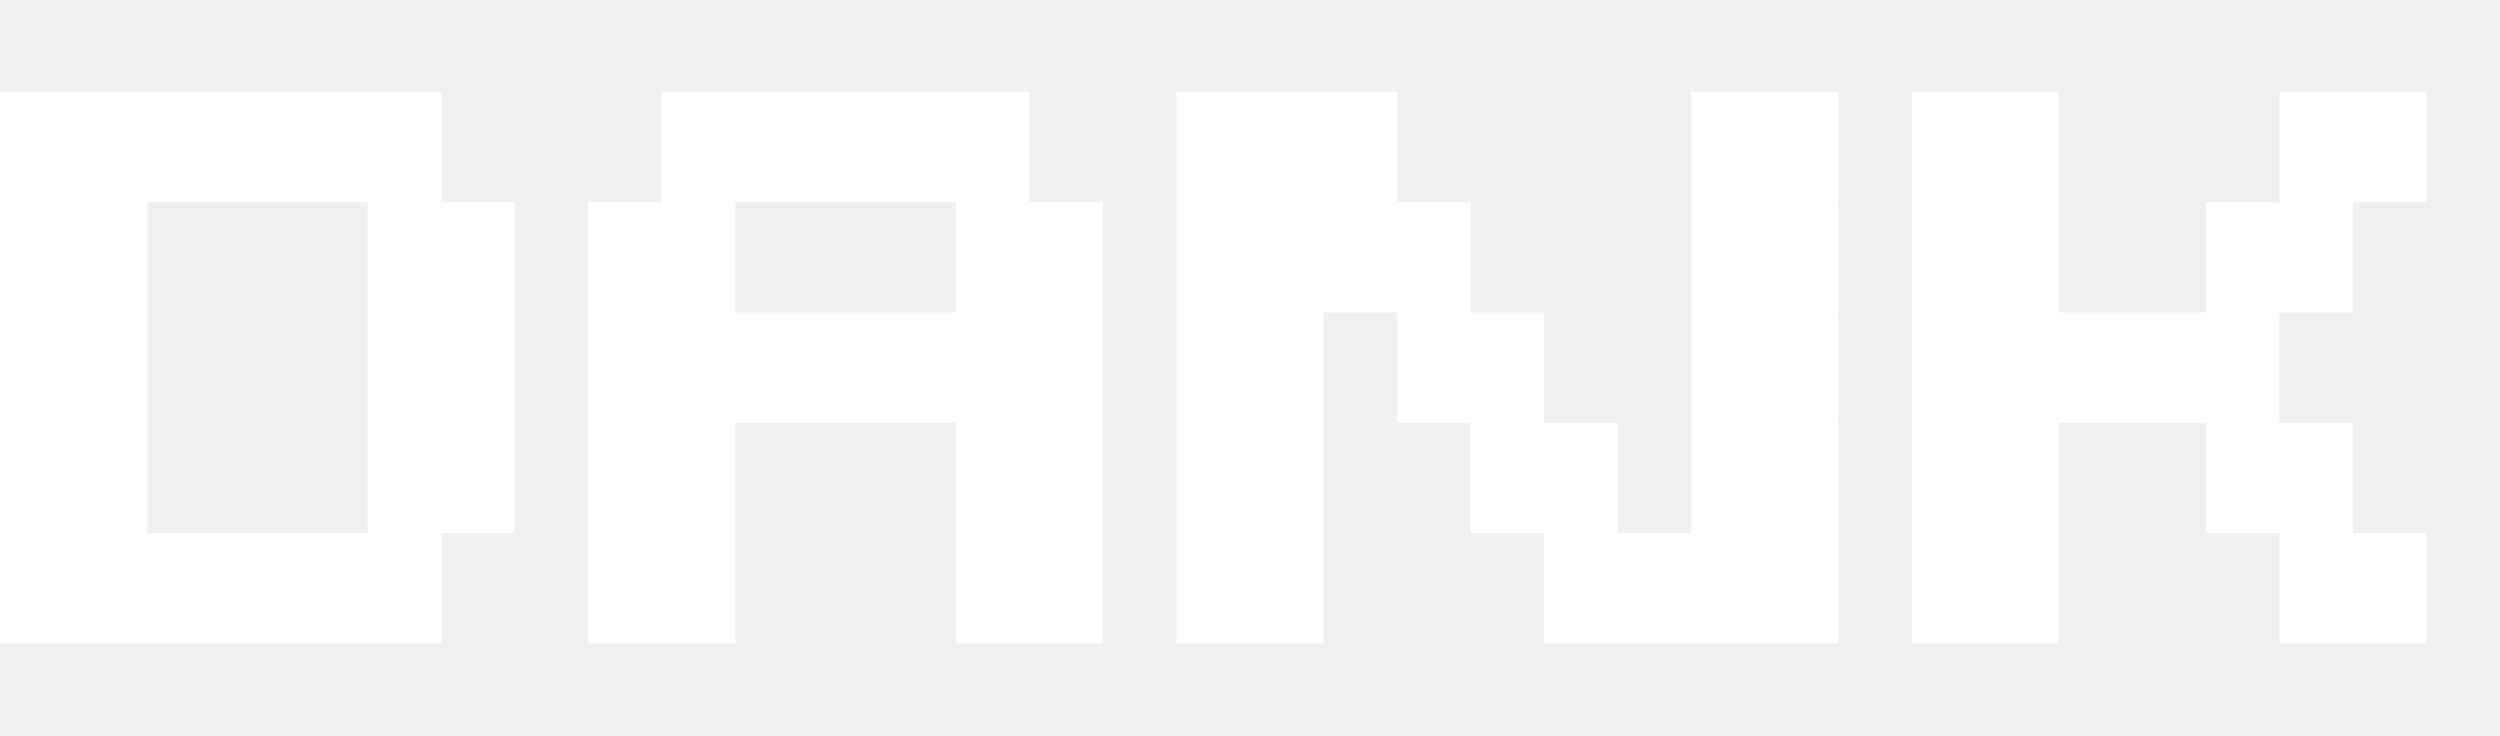
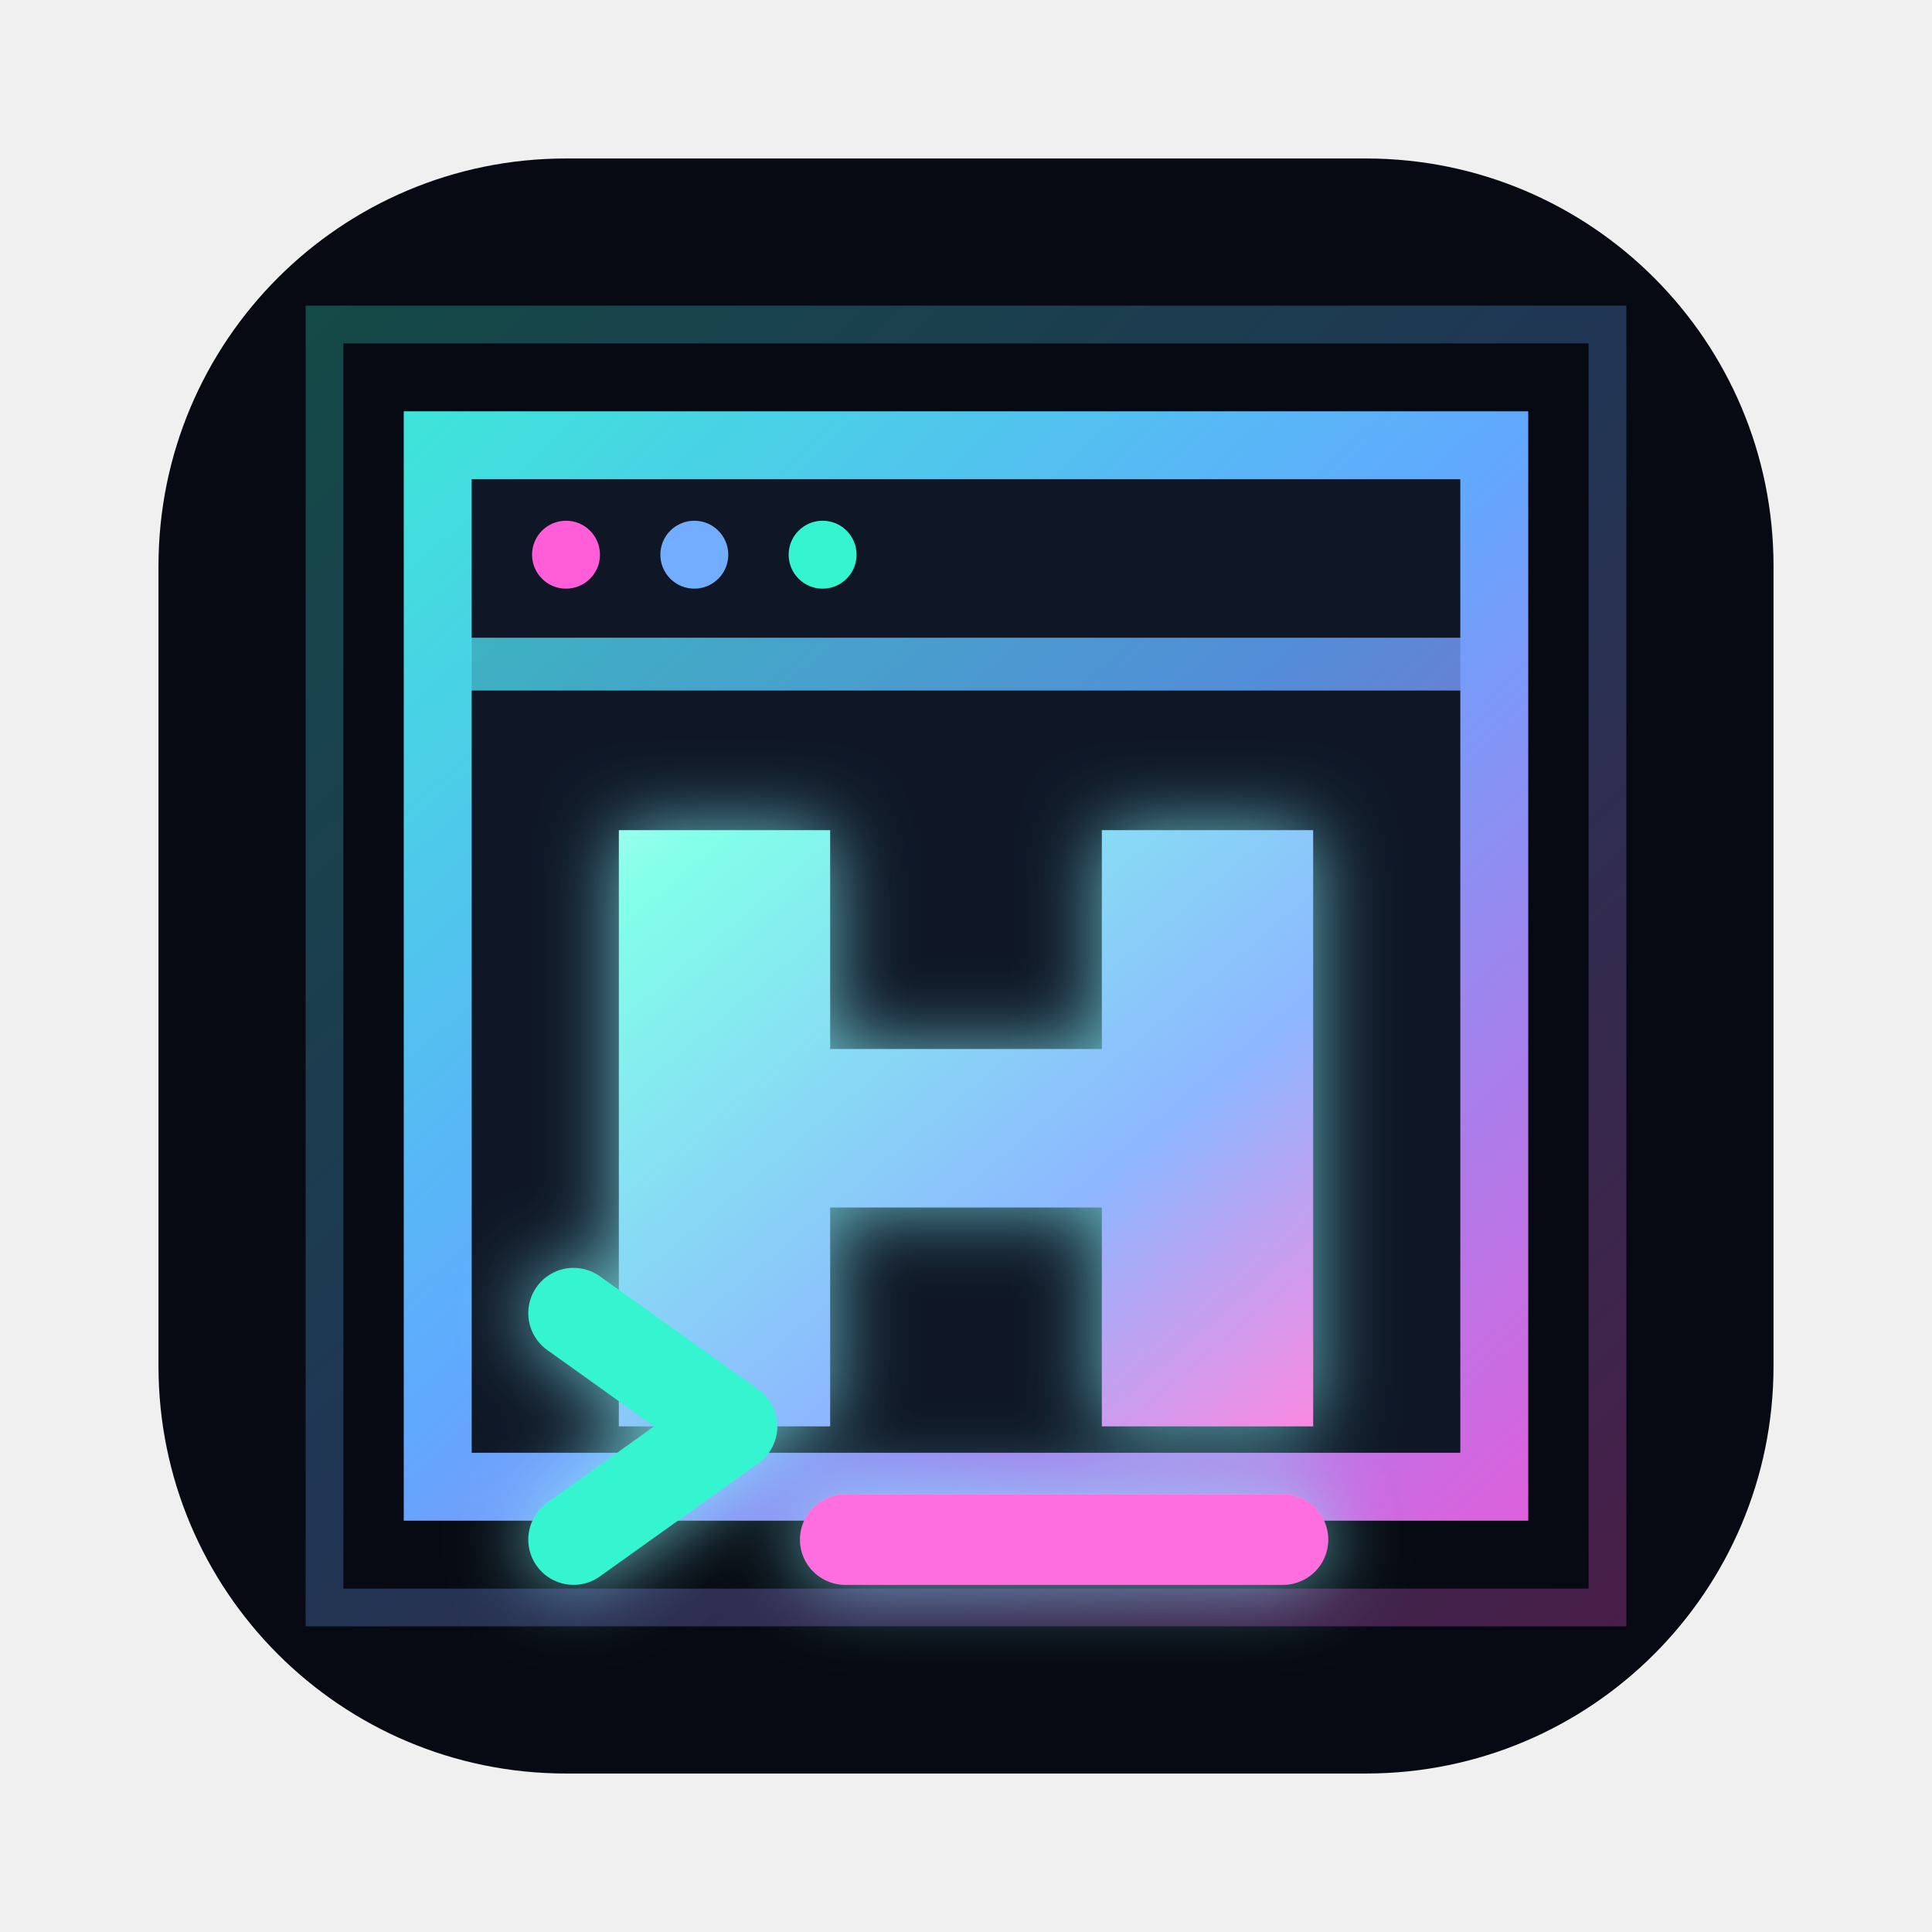
- <svg xmlns="http://www.w3.org/2000/svg" viewBox="0 0 136 40">
-   <rect x="0" y="5" width="24" height="6" fill="white" />
-   <rect x="36" y="5" width="20" height="6" fill="white" />
-   <rect x="64" y="5" width="12" height="6" fill="white" />
-   <rect x="92" y="5" width="8" height="6" fill="white" />
-   <rect x="104" y="5" width="8" height="6" fill="white" />
-   <rect x="124" y="5" width="8" height="6" fill="white" />
-   <rect x="0" y="11" width="8" height="6" fill="white" />
-   <rect x="20" y="11" width="8" height="6" fill="white" />
-   <rect x="32" y="11" width="8" height="6" fill="white" />
-   <rect x="52" y="11" width="8" height="6" fill="white" />
-   <rect x="64" y="11" width="16" height="6" fill="white" />
-   <rect x="92" y="11" width="8" height="6" fill="white" />
-   <rect x="104" y="11" width="8" height="6" fill="white" />
-   <rect x="120" y="11" width="8" height="6" fill="white" />
-   <rect x="0" y="17" width="8" height="6" fill="white" />
-   <rect x="20" y="17" width="8" height="6" fill="white" />
-   <rect x="32" y="17" width="28" height="6" fill="white" />
-   <rect x="64" y="17" width="8" height="6" fill="white" />
-   <rect x="76" y="17" width="8" height="6" fill="white" />
-   <rect x="92" y="17" width="8" height="6" fill="white" />
-   <rect x="104" y="17" width="20" height="6" fill="white" />
-   <rect x="0" y="23" width="8" height="6" fill="white" />
-   <rect x="20" y="23" width="8" height="6" fill="white" />
-   <rect x="32" y="23" width="8" height="6" fill="white" />
-   <rect x="52" y="23" width="8" height="6" fill="white" />
-   <rect x="64" y="23" width="8" height="6" fill="white" />
-   <rect x="80" y="23" width="8" height="6" fill="white" />
-   <rect x="92" y="23" width="8" height="6" fill="white" />
-   <rect x="104" y="23" width="8" height="6" fill="white" />
-   <rect x="120" y="23" width="8" height="6" fill="white" />
-   <rect x="0" y="29" width="24" height="6" fill="white" />
-   <rect x="32" y="29" width="8" height="6" fill="white" />
-   <rect x="52" y="29" width="8" height="6" fill="white" />
-   <rect x="64" y="29" width="8" height="6" fill="white" />
-   <rect x="84" y="29" width="16" height="6" fill="white" />
-   <rect x="104" y="29" width="8" height="6" fill="white" />
-   <rect x="124" y="29" width="8" height="6" fill="white" />
+ <svg xmlns="http://www.w3.org/2000/svg" viewBox="0 0 512 512" role="img" aria-label="HypeShell">
+   <defs>
+     <linearGradient id="hype-shell-edge" x1="86" y1="62" x2="438" y2="450" gradientUnits="userSpaceOnUse">
+       <stop offset="0" stop-color="#35f4d0" />
+       <stop offset="0.48" stop-color="#61a8ff" />
+       <stop offset="1" stop-color="#ff4dd2" />
+     </linearGradient>
+     <linearGradient id="hype-shell-core" x1="150" y1="126" x2="360" y2="374" gradientUnits="userSpaceOnUse">
+       <stop offset="0" stop-color="#ffffff" />
+       <stop offset="0.3" stop-color="#82ffe9" />
+       <stop offset="0.72" stop-color="#8db7ff" />
+       <stop offset="1" stop-color="#ff86df" />
+     </linearGradient>
+     <filter id="hype-shell-glow" x="-35%" y="-35%" width="170%" height="170%">
+       <feGaussianBlur stdDeviation="10" result="blur" />
+       <feColorMatrix in="blur" type="matrix" values="0 0 0 0 0.25 0 0 0 0 0.91 0 0 0 0 1 0 0 0 0.75 0" />
+       <feMerge>
+         <feMergeNode />
+         <feMergeNode in="SourceGraphic" />
+       </feMerge>
+     </filter>
+   </defs>
+   <rect x="42" y="42" width="428" height="428" rx="108" fill="#070a12" />
+   <path d="M116 118h280v276H116z" fill="#0f1726" />
+   <path d="M116 118h280v276H116z" fill="none" stroke="url(#hype-shell-edge)" stroke-width="18" />
+   <path d="M116 176h280" fill="none" stroke="url(#hype-shell-edge)" stroke-width="14" opacity="0.82" />
+   <circle cx="150" cy="147" r="9" fill="#ff5ed8" />
+   <circle cx="184" cy="147" r="9" fill="#73adff" />
+   <circle cx="218" cy="147" r="9" fill="#35f4d0" />
+   <g filter="url(#hype-shell-glow)">
+     <path d="M164 220h56v58h72v-58h56v158h-56v-58h-72v58h-56V220z" fill="url(#hype-shell-core)" />
+     <path d="M152 348l42 30-42 30" fill="none" stroke="#35f4d0" stroke-width="24" stroke-linecap="round" stroke-linejoin="round" />
+     <path d="M224 408h116" fill="none" stroke="#ff6ede" stroke-width="24" stroke-linecap="round" />
+   </g>
+   <path d="M86 86h340v340H86z" fill="none" stroke="url(#hype-shell-edge)" stroke-width="10" opacity="0.28" />
</svg>
